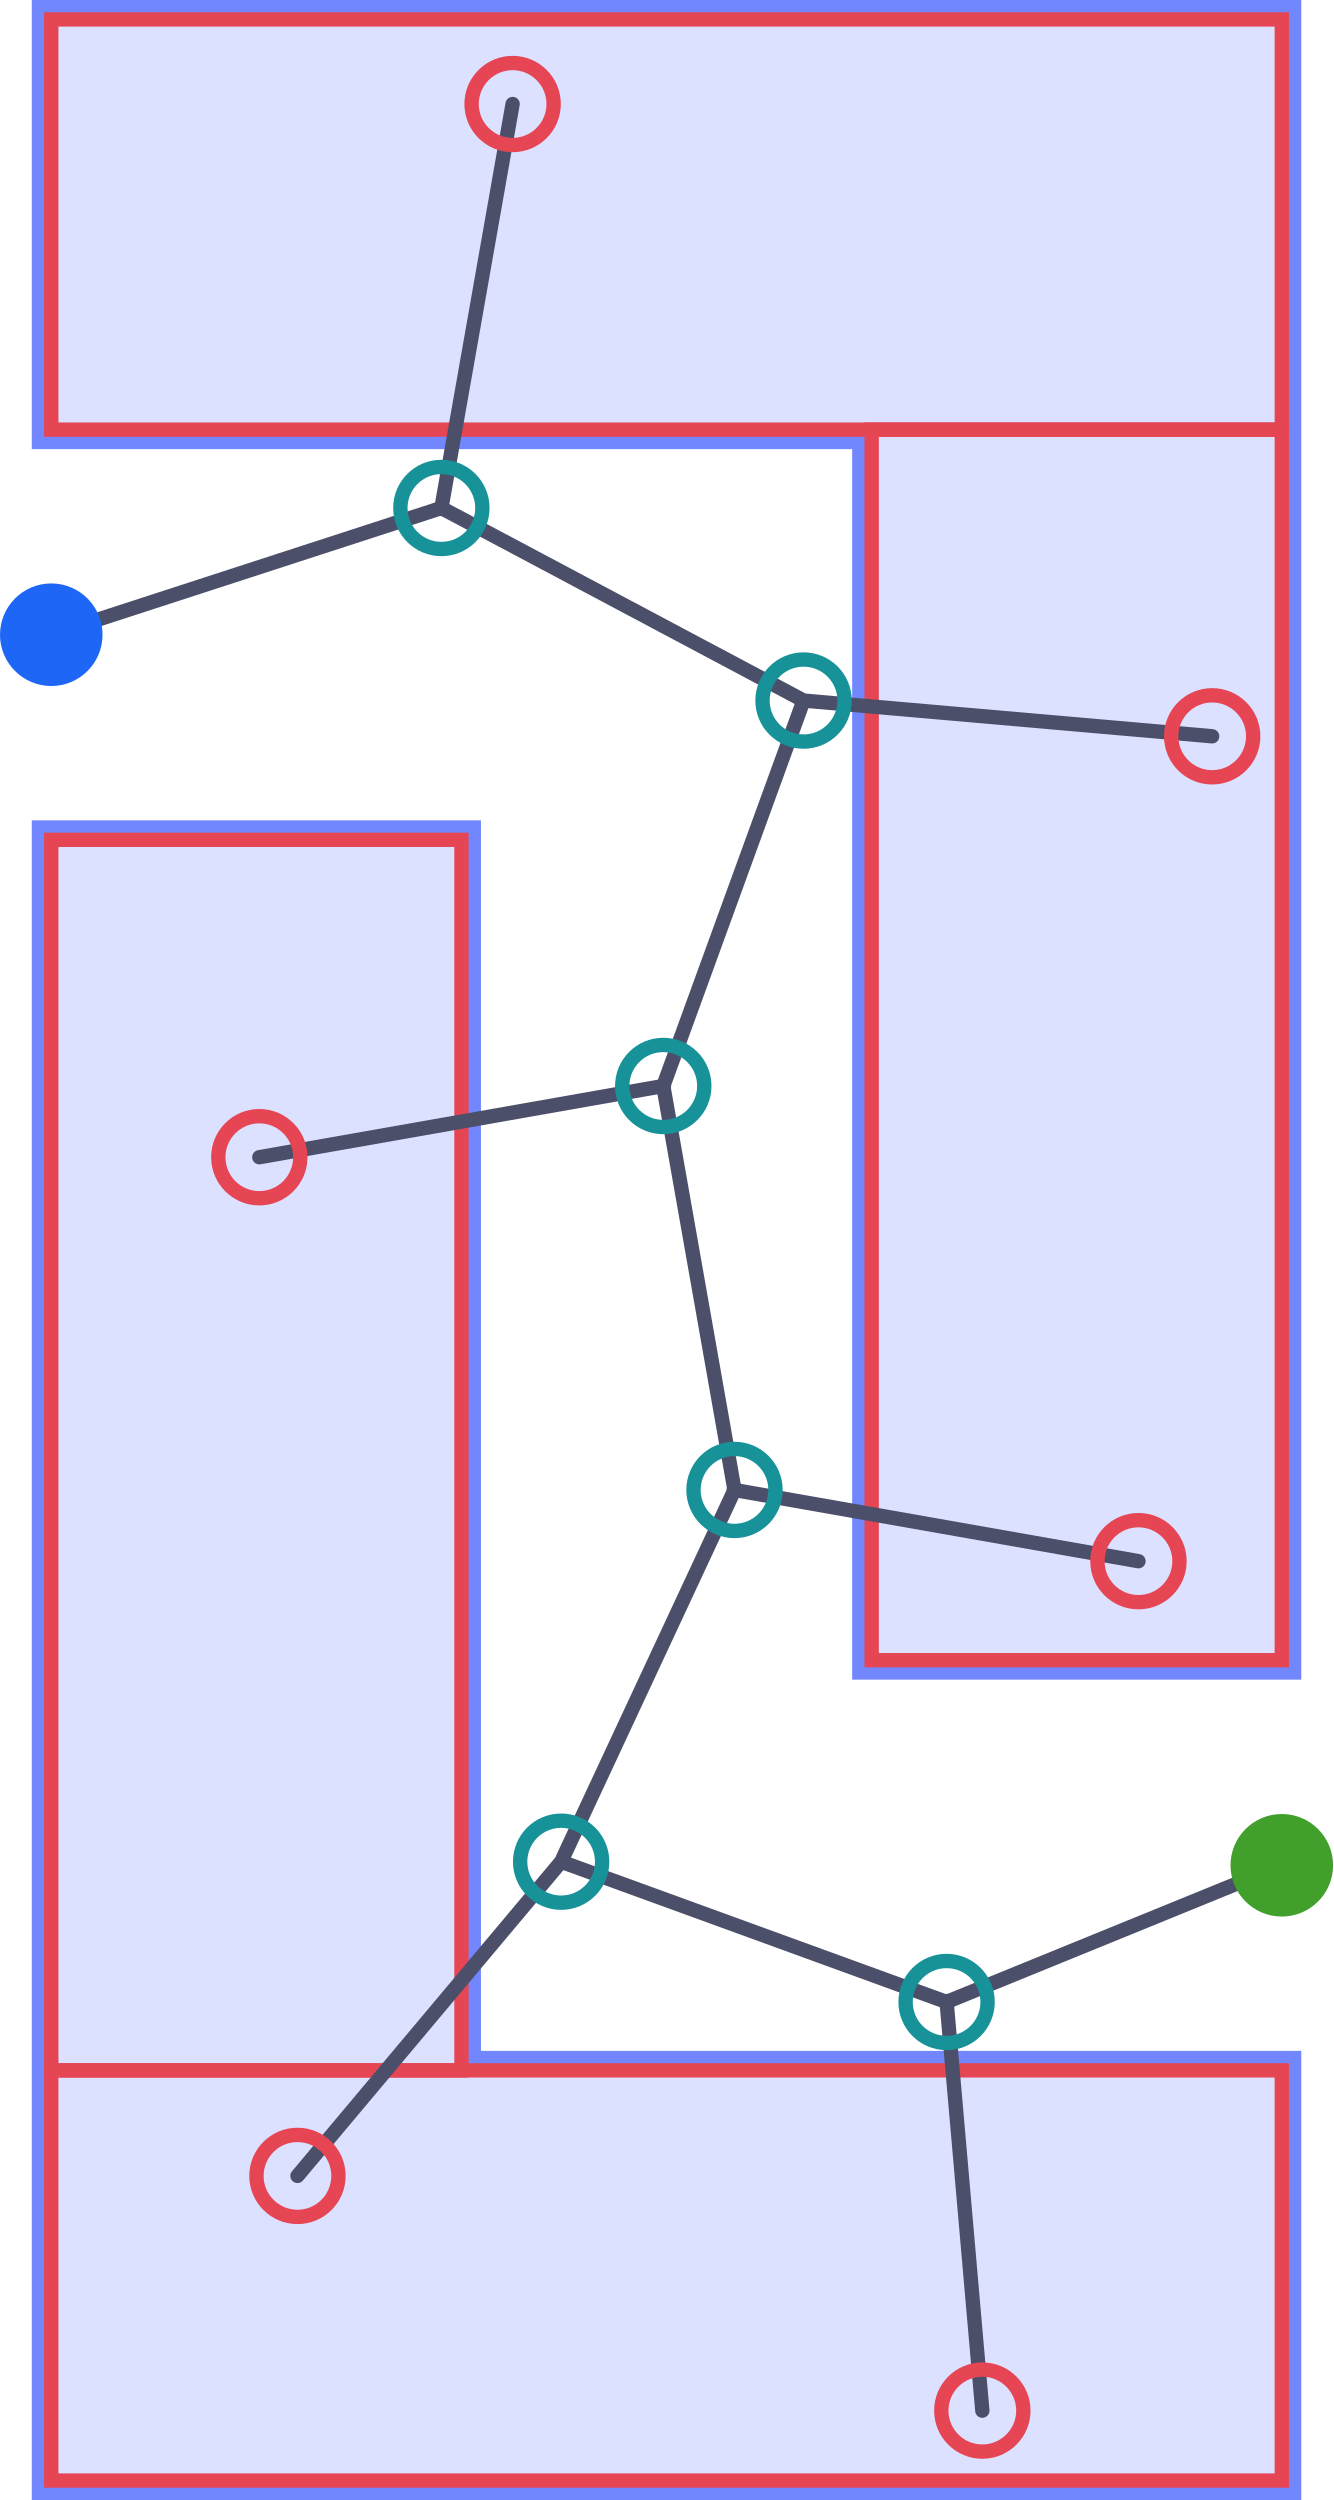
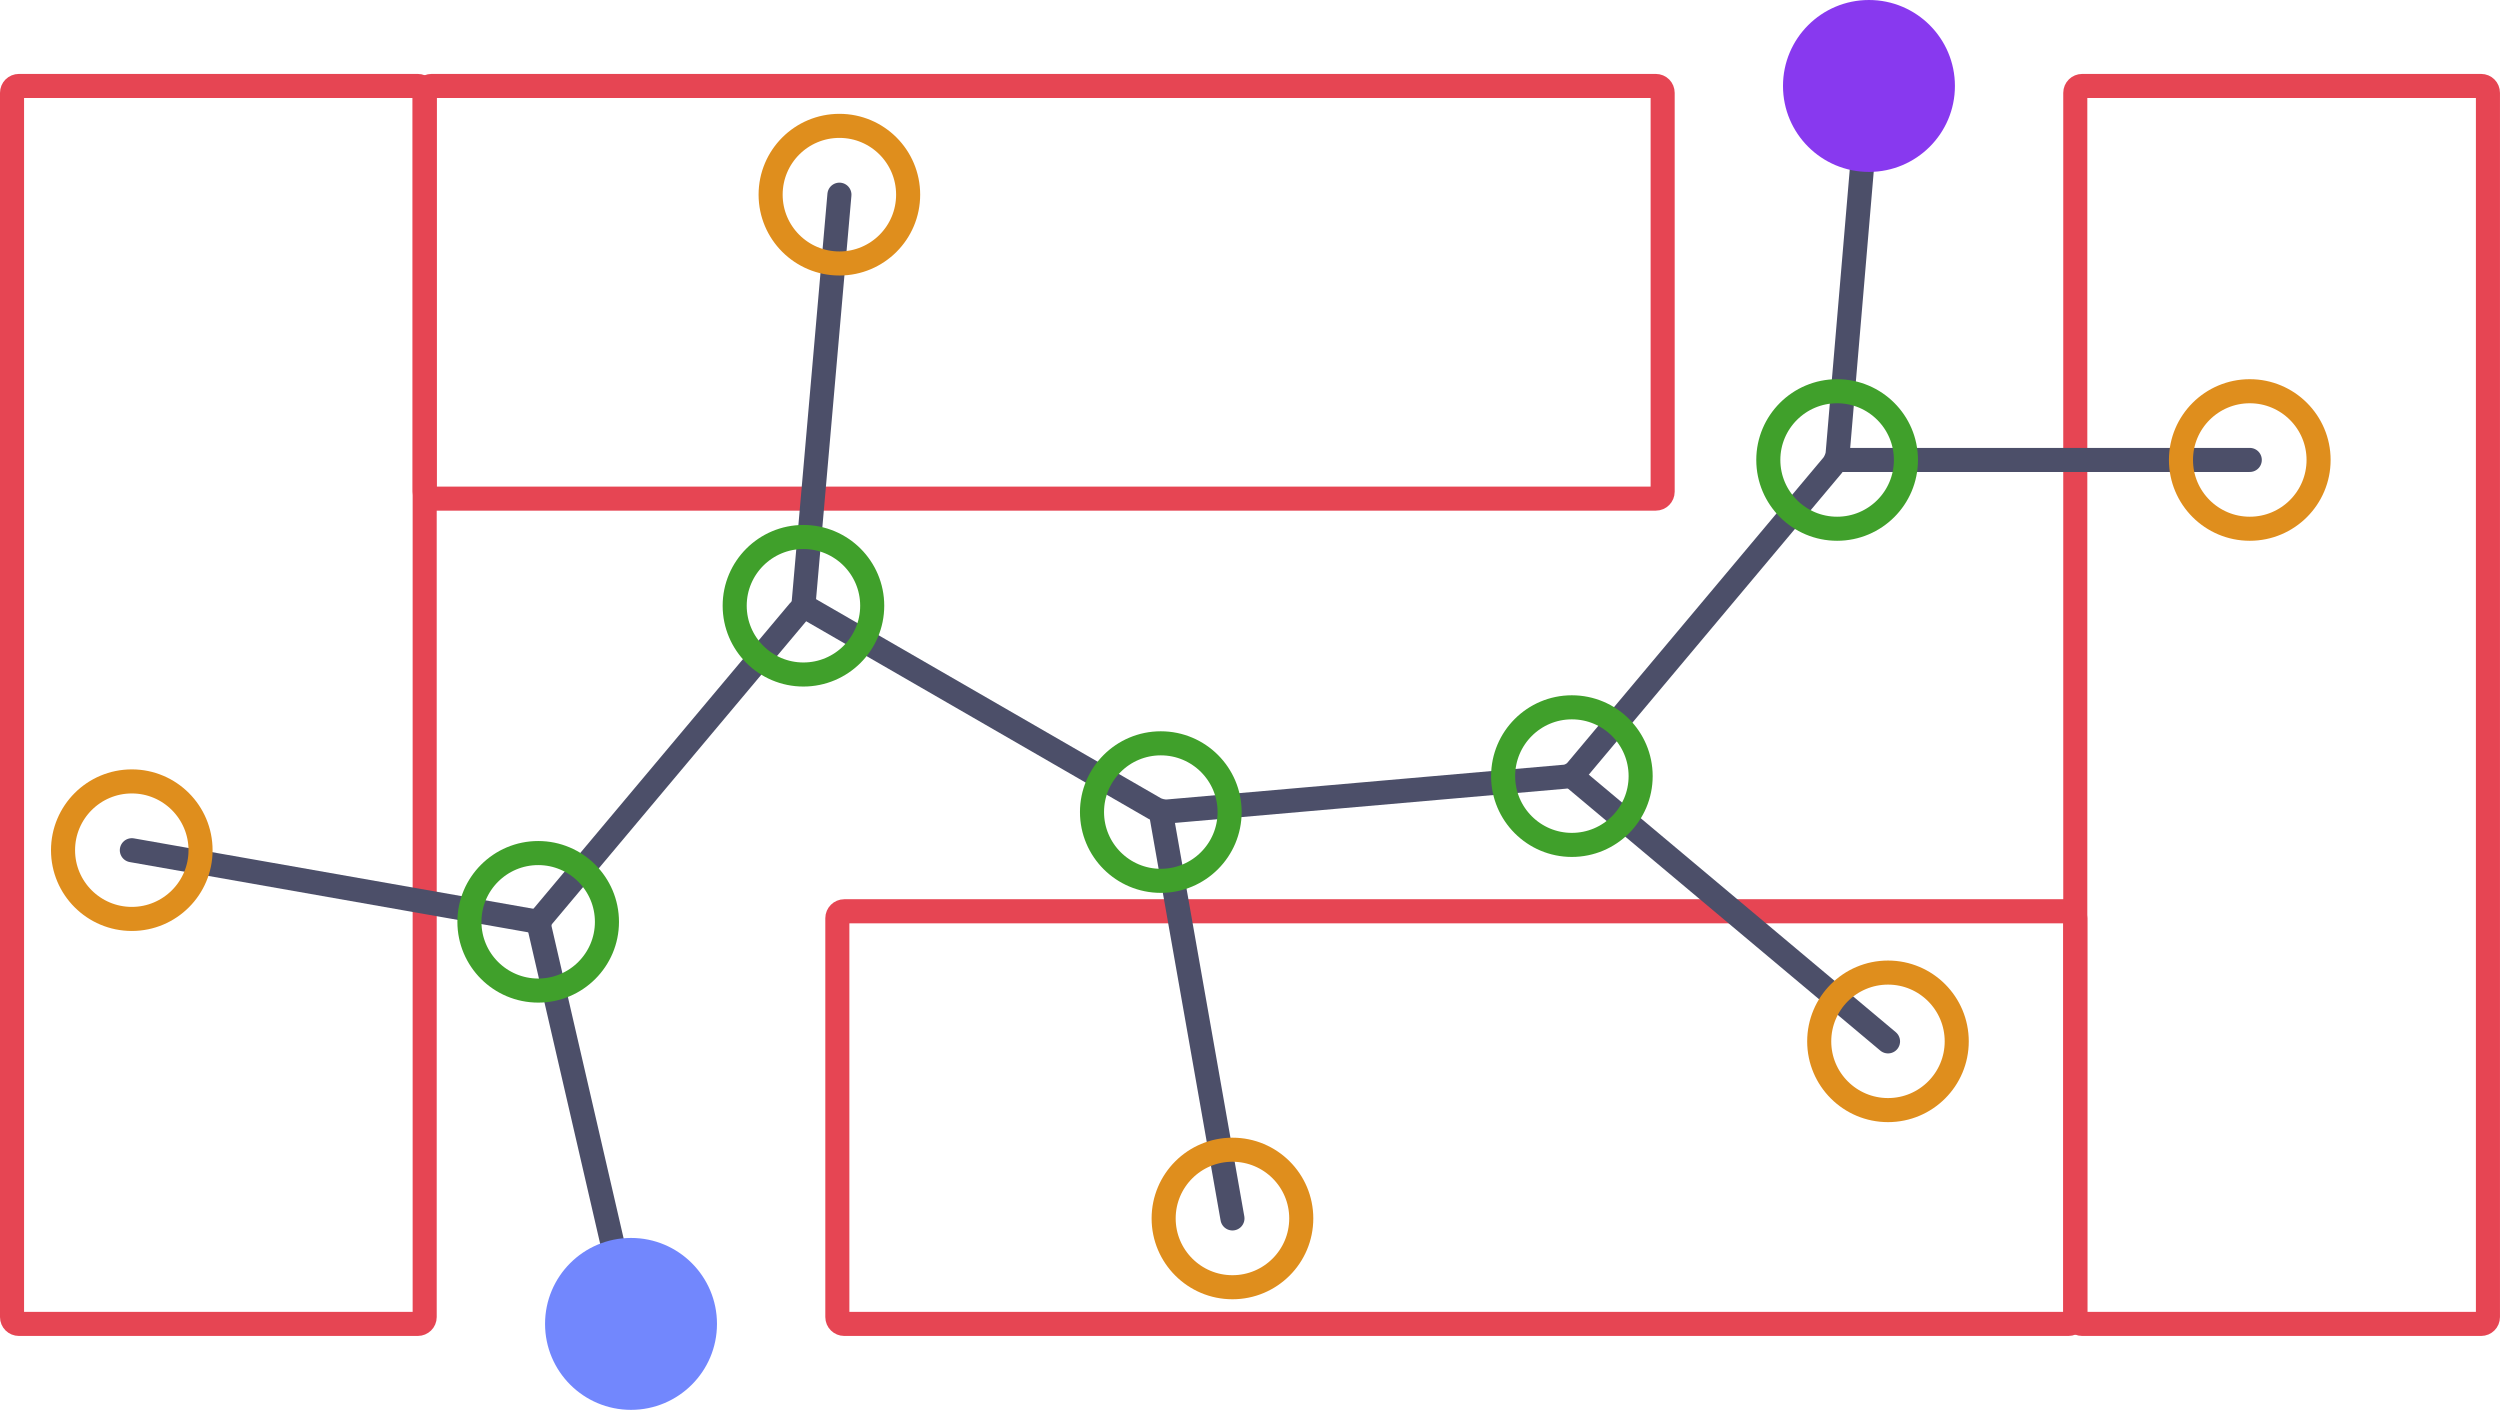
- <svg xmlns="http://www.w3.org/2000/svg" width="92.13" height="172.77" viewBox="0 0 92.13 172.77">
+ <svg xmlns="http://www.w3.org/2000/svg" width="103.04" height="58.11" viewBox="0 0 103.04 58.11">
  <defs>
    <clipPath id="clip-0">
-       <path clip-rule="nonzero" d="M 2 57 L 90 57 L 90 172.77 L 2 172.77 Z M 2 57 " />
+       <path clip-rule="nonzero" d="M 0 0 L 32 0 L 32 58.109 L 0 58.109 Z M 0 0 " />
    </clipPath>
    <clipPath id="clip-1">
-       <path clip-rule="nonzero" d="M 2 56 L 90 56 L 90 172.77 L 2 172.77 Z M 2 56 " />
+       <path clip-rule="nonzero" d="M 20 23 L 100 23 L 100 58.109 L 20 58.109 Z M 20 23 " />
    </clipPath>
    <clipPath id="clip-2">
-       <path clip-rule="nonzero" d="M 0 21 L 92.129 21 L 92.129 153 L 0 153 Z M 0 21 " />
+       <path clip-rule="nonzero" d="M 71 0 L 103.039 0 L 103.039 58.109 L 71 58.109 Z M 71 0 " />
    </clipPath>
    <clipPath id="clip-3">
-       <path clip-rule="nonzero" d="M 41 34 L 92.129 34 L 92.129 65 L 41 65 Z M 41 34 " />
+       <path clip-rule="nonzero" d="M 8 0 L 92 0 L 92 58.109 L 8 58.109 Z M 8 0 " />
    </clipPath>
    <clipPath id="clip-4">
-       <path clip-rule="nonzero" d="M 66 34 L 92.129 34 L 92.129 68 L 66 68 Z M 66 34 " />
+       <path clip-rule="nonzero" d="M 33 19 L 65 19 L 65 58.109 L 33 58.109 Z M 33 19 " />
    </clipPath>
    <clipPath id="clip-5">
-       <path clip-rule="nonzero" d="M 36 88 L 92.129 88 L 92.129 122 L 36 122 Z M 36 88 " />
+       <path clip-rule="nonzero" d="M 33 33 L 68 33 L 68 58.109 L 33 58.109 Z M 33 33 " />
    </clipPath>
    <clipPath id="clip-6">
-       <path clip-rule="nonzero" d="M 61 91 L 92.129 91 L 92.129 125 L 61 125 Z M 61 91 " />
+       <path clip-rule="nonzero" d="M 60 26 L 95 26 L 95 58.109 L 60 58.109 Z M 60 26 " />
    </clipPath>
    <clipPath id="clip-7">
-       <path clip-rule="nonzero" d="M 51 124 L 82 124 L 82 172.77 L 51 172.77 Z M 51 124 " />
+       <path clip-rule="nonzero" d="M 75 2 L 103.039 2 L 103.039 36 L 75 36 Z M 75 2 " />
    </clipPath>
    <clipPath id="clip-8">
-       <path clip-rule="nonzero" d="M 51 149 L 85 149 L 85 172.77 L 51 172.77 Z M 51 149 " />
-     </clipPath>
-     <clipPath id="clip-9">
-       <path clip-rule="nonzero" d="M 85 125 L 92.129 125 L 92.129 133 L 85 133 Z M 85 125 " />
+       <path clip-rule="nonzero" d="M 22 51 L 30 51 L 30 58.109 L 22 58.109 Z M 22 51 " />
    </clipPath>
  </defs>
-   <path fill-rule="nonzero" fill="rgb(86.176%, 88.234%, 99.805%)" fill-opacity="1" stroke-width="0.992" stroke-linecap="round" stroke-linejoin="miter" stroke="rgb(44.707%, 52.939%, 99.216%)" stroke-opacity="1" stroke-miterlimit="10" d="M -0.852 29.196 L 85.89 29.196 L 85.89 -85.89 L 55.843 -85.89 L 55.843 -0.851 L -0.852 -0.851 Z M -0.852 29.196 " transform="matrix(1, 0, 0, -1, 3.54327, 29.69199)" />
  <g clip-path="url(#clip-0)">
-     <path fill-rule="nonzero" fill="rgb(86.176%, 88.234%, 99.805%)" fill-opacity="1" d="M 2.691 57.188 L 32.742 57.188 L 32.742 142.227 L 89.434 142.227 L 89.434 172.277 L 2.691 172.277 Z M 2.691 57.188 " />
+     <path fill="none" stroke-width="0.992" stroke-linecap="round" stroke-linejoin="miter" stroke="rgb(90.195%, 27.06%, 32.549%)" stroke-opacity="1" stroke-miterlimit="10" d="M -0.285 0 L -16.723 0 C -16.883 0 -17.008 0.125 -17.008 0.282 L -17.008 50.739 C -17.008 50.899 -16.883 51.024 -16.723 51.024 L -0.285 51.024 C -0.129 51.024 0 50.899 0 50.739 L 0 0.282 C 0 0.125 -0.129 0 -0.285 0 Z M -0.285 0 " transform="matrix(1, 0, 0, -1, 17.50384, 54.56672)" />
  </g>
+   <path fill="none" stroke-width="0.992" stroke-linecap="round" stroke-linejoin="miter" stroke="rgb(90.195%, 27.06%, 32.549%)" stroke-opacity="1" stroke-miterlimit="10" d="M 0.285 34.016 L 50.742 34.016 C 50.899 34.016 51.024 34.145 51.024 34.301 L 51.024 50.739 C 51.024 50.899 50.899 51.024 50.742 51.024 L 0.285 51.024 C 0.125 51.024 0 50.899 0 50.739 L 0 34.301 C 0 34.145 0.125 34.016 0.285 34.016 Z M 0.285 34.016 " transform="matrix(1, 0, 0, -1, 17.50384, 54.56672)" />
  <g clip-path="url(#clip-1)">
-     <path fill="none" stroke-width="0.992" stroke-linecap="round" stroke-linejoin="miter" stroke="rgb(44.707%, 52.939%, 99.216%)" stroke-opacity="1" stroke-miterlimit="10" d="M -0.852 -27.496 L 29.199 -27.496 L 29.199 -112.535 L 85.89 -112.535 L 85.89 -142.585 L -0.852 -142.585 Z M -0.852 -27.496 " transform="matrix(1, 0, 0, -1, 3.54327, 29.69199)" />
+     <path fill="none" stroke-width="0.992" stroke-linecap="round" stroke-linejoin="miter" stroke="rgb(90.195%, 27.06%, 32.549%)" stroke-opacity="1" stroke-miterlimit="10" d="M 17.293 0 L 67.75 0 C 67.906 0 68.031 0.125 68.031 0.282 L 68.031 16.723 C 68.031 16.879 67.906 17.008 67.75 17.008 L 17.293 17.008 C 17.137 17.008 17.008 16.879 17.008 16.723 L 17.008 0.282 C 17.008 0.125 17.137 0 17.293 0 Z M 17.293 0 " transform="matrix(1, 0, 0, -1, 17.50384, 54.56672)" />
  </g>
-   <path fill="none" stroke-width="0.992" stroke-linecap="round" stroke-linejoin="miter" stroke="rgb(90.195%, 27.06%, 32.549%)" stroke-opacity="1" stroke-miterlimit="10" d="M -0 0.001 L -0 28.348 L 85.039 28.348 L 85.039 0.001 Z M -0 0.001 " transform="matrix(1, 0, 0, -1, 3.54327, 29.69199)" />
-   <path fill="none" stroke-width="0.992" stroke-linecap="round" stroke-linejoin="miter" stroke="rgb(90.195%, 27.06%, 32.549%)" stroke-opacity="1" stroke-miterlimit="10" d="M 56.695 0.001 L 56.695 -85.038 L 85.039 -85.038 L 85.039 0.001 Z M 56.695 0.001 " transform="matrix(1, 0, 0, -1, 3.54327, 29.69199)" />
-   <path fill="none" stroke-width="0.992" stroke-linecap="round" stroke-linejoin="miter" stroke="rgb(90.195%, 27.06%, 32.549%)" stroke-opacity="1" stroke-miterlimit="10" d="M -0 -28.347 L -0 -113.386 L 28.347 -113.386 L 28.347 -28.347 Z M -0 -28.347 " transform="matrix(1, 0, 0, -1, 3.54327, 29.69199)" />
-   <path fill="none" stroke-width="0.992" stroke-linecap="round" stroke-linejoin="miter" stroke="rgb(90.195%, 27.06%, 32.549%)" stroke-opacity="1" stroke-miterlimit="10" d="M -0 -113.386 L -0 -141.734 L 85.039 -141.734 L 85.039 -113.386 Z M -0 -113.386 " transform="matrix(1, 0, 0, -1, 3.54327, 29.69199)" />
  <g clip-path="url(#clip-2)">
-     <path fill="none" stroke-width="0.992" stroke-linecap="round" stroke-linejoin="miter" stroke="rgb(29.805%, 30.98%, 41.176%)" stroke-opacity="1" stroke-miterlimit="10" d="M -0 -14.175 L 26.691 -5.499 C 26.84 -5.453 27.07 -5.472 27.211 -5.546 L 51.738 -18.589 C 51.875 -18.663 51.945 -18.839 51.89 -18.988 L 42.39 -45.093 C 42.336 -45.238 42.316 -45.484 42.343 -45.636 L 47.168 -72.996 C 47.195 -73.152 47.16 -73.39 47.097 -73.531 L 35.355 -98.71 C 35.289 -98.851 35.355 -99.011 35.504 -99.062 L 61.605 -108.566 C 61.754 -108.617 61.992 -108.613 62.136 -108.554 L 85.039 -99.214 " transform="matrix(1, 0, 0, -1, 3.54327, 29.69199)" />
+     <path fill="none" stroke-width="0.992" stroke-linecap="round" stroke-linejoin="miter" stroke="rgb(90.195%, 27.06%, 32.549%)" stroke-opacity="1" stroke-miterlimit="10" d="M 68.316 0 L 84.758 0 C 84.914 0 85.039 0.125 85.039 0.282 L 85.039 50.739 C 85.039 50.899 84.914 51.024 84.758 51.024 L 68.316 51.024 C 68.16 51.024 68.031 50.899 68.031 50.739 L 68.031 0.282 C 68.031 0.125 68.16 0 68.316 0 Z M 68.316 0 " transform="matrix(1, 0, 0, -1, 17.50384, 54.56672)" />
  </g>
-   <path fill="none" stroke-width="0.992" stroke-linecap="round" stroke-linejoin="miter" stroke="rgb(29.805%, 30.98%, 41.176%)" stroke-opacity="1" stroke-miterlimit="10" d="M 26.961 -5.413 L 31.883 22.504 " transform="matrix(1, 0, 0, -1, 3.54327, 29.69199)" />
-   <path fill="none" stroke-width="0.992" stroke-linecap="round" stroke-linejoin="miter" stroke="rgb(90.195%, 27.06%, 32.549%)" stroke-opacity="1" stroke-miterlimit="10" d="M 34.718 22.504 C 34.718 24.067 33.449 25.337 31.883 25.337 C 30.316 25.337 29.047 24.067 29.047 22.504 C 29.047 20.938 30.316 19.669 31.883 19.669 C 33.449 19.669 34.718 20.938 34.718 22.504 Z M 34.718 22.504 " transform="matrix(1, 0, 0, -1, 3.54327, 29.69199)" />
  <g clip-path="url(#clip-3)">
-     <path fill="none" stroke-width="0.992" stroke-linecap="round" stroke-linejoin="miter" stroke="rgb(29.805%, 30.98%, 41.176%)" stroke-opacity="1" stroke-miterlimit="10" d="M 51.988 -18.722 L 80.226 -21.191 " transform="matrix(1, 0, 0, -1, 3.54327, 29.69199)" />
+     <path fill="none" stroke-width="0.992" stroke-linecap="round" stroke-linejoin="miter" stroke="rgb(29.805%, 30.98%, 41.176%)" stroke-opacity="1" stroke-miterlimit="10" d="M 8.504 0 L 4.742 16.297 C 4.707 16.45 4.758 16.668 4.859 16.789 L 15.43 29.383 C 15.527 29.504 15.719 29.535 15.856 29.457 L 30.094 21.239 C 30.231 21.16 30.465 21.106 30.621 21.121 L 47 22.555 C 47.156 22.567 47.363 22.676 47.465 22.797 L 58.031 35.391 C 58.133 35.512 58.227 35.735 58.238 35.891 L 59.527 51.024 " transform="matrix(1, 0, 0, -1, 17.50384, 54.56672)" />
  </g>
+   <path fill="none" stroke-width="0.992" stroke-linecap="round" stroke-linejoin="miter" stroke="rgb(29.805%, 30.98%, 41.176%)" stroke-opacity="1" stroke-miterlimit="10" d="M 4.68 16.571 L -12.07 19.524 " transform="matrix(1, 0, 0, -1, 17.50384, 54.56672)" />
+   <path fill="none" stroke-width="0.992" stroke-linecap="round" stroke-linejoin="miter" stroke="rgb(87.45%, 55.684%, 11.374%)" stroke-opacity="1" stroke-miterlimit="10" d="M -9.238 19.524 C -9.238 21.09 -10.508 22.36 -12.07 22.36 C -13.637 22.36 -14.906 21.09 -14.906 19.524 C -14.906 17.961 -13.637 16.692 -12.07 16.692 C -10.508 16.692 -9.238 17.961 -9.238 19.524 Z M -9.238 19.524 " transform="matrix(1, 0, 0, -1, 17.50384, 54.56672)" />
+   <path fill="none" stroke-width="0.992" stroke-linecap="round" stroke-linejoin="miter" stroke="rgb(29.805%, 30.98%, 41.176%)" stroke-opacity="1" stroke-miterlimit="10" d="M 15.609 29.602 L 17.094 46.543 " transform="matrix(1, 0, 0, -1, 17.50384, 54.56672)" />
+   <path fill="none" stroke-width="0.992" stroke-linecap="round" stroke-linejoin="miter" stroke="rgb(87.45%, 55.684%, 11.374%)" stroke-opacity="1" stroke-miterlimit="10" d="M 19.926 46.543 C 19.926 48.11 18.66 49.379 17.094 49.379 C 15.527 49.379 14.258 48.11 14.258 46.543 C 14.258 44.977 15.527 43.707 17.094 43.707 C 18.66 43.707 19.926 44.977 19.926 46.543 Z M 19.926 46.543 " transform="matrix(1, 0, 0, -1, 17.50384, 54.56672)" />
  <g clip-path="url(#clip-4)">
-     <path fill="none" stroke-width="0.992" stroke-linecap="round" stroke-linejoin="miter" stroke="rgb(90.195%, 27.06%, 32.549%)" stroke-opacity="1" stroke-miterlimit="10" d="M 83.062 -21.191 C 83.062 -19.628 81.793 -18.359 80.226 -18.359 C 78.66 -18.359 77.394 -19.628 77.394 -21.191 C 77.394 -22.757 78.66 -24.027 80.226 -24.027 C 81.793 -24.027 83.062 -22.757 83.062 -21.191 Z M 83.062 -21.191 " transform="matrix(1, 0, 0, -1, 3.54327, 29.69199)" />
+     <path fill="none" stroke-width="0.992" stroke-linecap="round" stroke-linejoin="miter" stroke="rgb(29.805%, 30.98%, 41.176%)" stroke-opacity="1" stroke-miterlimit="10" d="M 30.34 21.098 L 33.293 4.348 " transform="matrix(1, 0, 0, -1, 17.50384, 54.56672)" />
  </g>
-   <path fill="none" stroke-width="0.992" stroke-linecap="round" stroke-linejoin="miter" stroke="rgb(29.805%, 30.98%, 41.176%)" stroke-opacity="1" stroke-miterlimit="10" d="M 42.293 -45.359 L 14.379 -50.281 " transform="matrix(1, 0, 0, -1, 3.54327, 29.69199)" />
-   <path fill="none" stroke-width="0.992" stroke-linecap="round" stroke-linejoin="miter" stroke="rgb(90.195%, 27.06%, 32.549%)" stroke-opacity="1" stroke-miterlimit="10" d="M 17.211 -50.281 C 17.211 -48.714 15.941 -47.445 14.379 -47.445 C 12.812 -47.445 11.543 -48.714 11.543 -50.281 C 11.543 -51.847 12.812 -53.117 14.379 -53.117 C 15.941 -53.117 17.211 -51.847 17.211 -50.281 Z M 17.211 -50.281 " transform="matrix(1, 0, 0, -1, 3.54327, 29.69199)" />
  <g clip-path="url(#clip-5)">
-     <path fill="none" stroke-width="0.992" stroke-linecap="round" stroke-linejoin="miter" stroke="rgb(29.805%, 30.98%, 41.176%)" stroke-opacity="1" stroke-miterlimit="10" d="M 47.215 -73.277 L 75.133 -78.199 " transform="matrix(1, 0, 0, -1, 3.54327, 29.69199)" />
+     <path fill="none" stroke-width="0.992" stroke-linecap="round" stroke-linejoin="miter" stroke="rgb(87.45%, 55.684%, 11.374%)" stroke-opacity="1" stroke-miterlimit="10" d="M 36.129 4.348 C 36.129 5.914 34.859 7.18 33.293 7.18 C 31.727 7.18 30.457 5.914 30.457 4.348 C 30.457 2.782 31.727 1.512 33.293 1.512 C 34.859 1.512 36.129 2.782 36.129 4.348 Z M 36.129 4.348 " transform="matrix(1, 0, 0, -1, 17.50384, 54.56672)" />
  </g>
+   <path fill="none" stroke-width="0.992" stroke-linecap="round" stroke-linejoin="miter" stroke="rgb(29.805%, 30.98%, 41.176%)" stroke-opacity="1" stroke-miterlimit="10" d="M 47.281 22.578 L 60.313 11.645 " transform="matrix(1, 0, 0, -1, 17.50384, 54.56672)" />
  <g clip-path="url(#clip-6)">
-     <path fill="none" stroke-width="0.992" stroke-linecap="round" stroke-linejoin="miter" stroke="rgb(90.195%, 27.06%, 32.549%)" stroke-opacity="1" stroke-miterlimit="10" d="M 77.968 -78.199 C 77.968 -76.632 76.699 -75.363 75.133 -75.363 C 73.566 -75.363 72.297 -76.632 72.297 -78.199 C 72.297 -79.765 73.566 -81.031 75.133 -81.031 C 76.699 -81.031 77.968 -79.765 77.968 -78.199 Z M 77.968 -78.199 " transform="matrix(1, 0, 0, -1, 3.54327, 29.69199)" />
+     <path fill="none" stroke-width="0.992" stroke-linecap="round" stroke-linejoin="miter" stroke="rgb(87.45%, 55.684%, 11.374%)" stroke-opacity="1" stroke-miterlimit="10" d="M 63.145 11.645 C 63.145 13.211 61.879 14.481 60.313 14.481 C 58.746 14.481 57.477 13.211 57.477 11.645 C 57.477 10.082 58.746 8.813 60.313 8.813 C 61.879 8.813 63.145 10.082 63.145 11.645 Z M 63.145 11.645 " transform="matrix(1, 0, 0, -1, 17.50384, 54.56672)" />
  </g>
-   <path fill="none" stroke-width="0.992" stroke-linecap="round" stroke-linejoin="miter" stroke="rgb(29.805%, 30.98%, 41.176%)" stroke-opacity="1" stroke-miterlimit="10" d="M 35.234 -98.968 L 17.015 -120.679 " transform="matrix(1, 0, 0, -1, 3.54327, 29.69199)" />
-   <path fill="none" stroke-width="0.992" stroke-linecap="round" stroke-linejoin="miter" stroke="rgb(90.195%, 27.06%, 32.549%)" stroke-opacity="1" stroke-miterlimit="10" d="M 19.847 -120.679 C 19.847 -119.117 18.582 -117.847 17.015 -117.847 C 15.449 -117.847 14.179 -119.117 14.179 -120.679 C 14.179 -122.246 15.449 -123.515 17.015 -123.515 C 18.582 -123.515 19.847 -122.246 19.847 -120.679 Z M 19.847 -120.679 " transform="matrix(1, 0, 0, -1, 3.54327, 29.69199)" />
+   <path fill="none" stroke-width="0.992" stroke-linecap="round" stroke-linejoin="miter" stroke="rgb(29.805%, 30.98%, 41.176%)" stroke-opacity="1" stroke-miterlimit="10" d="M 58.215 35.61 L 75.223 35.61 " transform="matrix(1, 0, 0, -1, 17.50384, 54.56672)" />
  <g clip-path="url(#clip-7)">
-     <path fill="none" stroke-width="0.992" stroke-linecap="round" stroke-linejoin="miter" stroke="rgb(29.805%, 30.98%, 41.176%)" stroke-opacity="1" stroke-miterlimit="10" d="M 61.875 -108.663 L 64.343 -136.902 " transform="matrix(1, 0, 0, -1, 3.54327, 29.69199)" />
+     <path fill="none" stroke-width="0.992" stroke-linecap="round" stroke-linejoin="miter" stroke="rgb(87.45%, 55.684%, 11.374%)" stroke-opacity="1" stroke-miterlimit="10" d="M 78.059 35.61 C 78.059 37.172 76.789 38.442 75.223 38.442 C 73.656 38.442 72.387 37.172 72.387 35.61 C 72.387 34.043 73.656 32.774 75.223 32.774 C 76.789 32.774 78.059 34.043 78.059 35.61 Z M 78.059 35.61 " transform="matrix(1, 0, 0, -1, 17.50384, 54.56672)" />
  </g>
+   <path fill="none" stroke-width="0.992" stroke-linecap="round" stroke-linejoin="miter" stroke="rgb(25.098%, 62.746%, 16.862%)" stroke-opacity="1" stroke-miterlimit="10" d="M 7.512 16.571 C 7.512 18.137 6.242 19.407 4.68 19.407 C 3.113 19.407 1.844 18.137 1.844 16.571 C 1.844 15.008 3.113 13.739 4.68 13.739 C 6.242 13.739 7.512 15.008 7.512 16.571 Z M 7.512 16.571 " transform="matrix(1, 0, 0, -1, 17.50384, 54.56672)" />
+   <path fill="none" stroke-width="0.992" stroke-linecap="round" stroke-linejoin="miter" stroke="rgb(25.098%, 62.746%, 16.862%)" stroke-opacity="1" stroke-miterlimit="10" d="M 18.445 29.602 C 18.445 31.164 17.176 32.434 15.609 32.434 C 14.047 32.434 12.777 31.164 12.777 29.602 C 12.777 28.035 14.047 26.766 15.609 26.766 C 17.176 26.766 18.445 28.035 18.445 29.602 Z M 18.445 29.602 " transform="matrix(1, 0, 0, -1, 17.50384, 54.56672)" />
+   <path fill="none" stroke-width="0.992" stroke-linecap="round" stroke-linejoin="miter" stroke="rgb(25.098%, 62.746%, 16.862%)" stroke-opacity="1" stroke-miterlimit="10" d="M 33.176 21.098 C 33.176 22.66 31.906 23.93 30.34 23.93 C 28.774 23.93 27.504 22.66 27.504 21.098 C 27.504 19.532 28.774 18.262 30.34 18.262 C 31.906 18.262 33.176 19.532 33.176 21.098 Z M 33.176 21.098 " transform="matrix(1, 0, 0, -1, 17.50384, 54.56672)" />
+   <path fill="none" stroke-width="0.992" stroke-linecap="round" stroke-linejoin="miter" stroke="rgb(25.098%, 62.746%, 16.862%)" stroke-opacity="1" stroke-miterlimit="10" d="M 50.117 22.578 C 50.117 24.145 48.848 25.414 47.281 25.414 C 45.719 25.414 44.449 24.145 44.449 22.578 C 44.449 21.012 45.719 19.743 47.281 19.743 C 48.848 19.743 50.117 21.012 50.117 22.578 Z M 50.117 22.578 " transform="matrix(1, 0, 0, -1, 17.50384, 54.56672)" />
+   <path fill="none" stroke-width="0.992" stroke-linecap="round" stroke-linejoin="miter" stroke="rgb(25.098%, 62.746%, 16.862%)" stroke-opacity="1" stroke-miterlimit="10" d="M 61.051 35.61 C 61.051 37.172 59.781 38.442 58.215 38.442 C 56.649 38.442 55.379 37.172 55.379 35.61 C 55.379 34.043 56.649 32.774 58.215 32.774 C 59.781 32.774 61.051 34.043 61.051 35.61 Z M 61.051 35.61 " transform="matrix(1, 0, 0, -1, 17.50384, 54.56672)" />
  <g clip-path="url(#clip-8)">
-     <path fill="none" stroke-width="0.992" stroke-linecap="round" stroke-linejoin="miter" stroke="rgb(90.195%, 27.06%, 32.549%)" stroke-opacity="1" stroke-miterlimit="10" d="M 67.179 -136.902 C 67.179 -135.335 65.91 -134.066 64.343 -134.066 C 62.777 -134.066 61.508 -135.335 61.508 -136.902 C 61.508 -138.464 62.777 -139.734 64.343 -139.734 C 65.91 -139.734 67.179 -138.464 67.179 -136.902 Z M 67.179 -136.902 " transform="matrix(1, 0, 0, -1, 3.54327, 29.69199)" />
+     <path fill-rule="nonzero" fill="rgb(44.707%, 52.939%, 99.216%)" fill-opacity="1" d="M 29.551 54.566 C 29.551 52.609 27.965 51.023 26.008 51.023 C 24.051 51.023 22.465 52.609 22.465 54.566 C 22.465 56.523 24.051 58.109 26.008 58.109 C 27.965 58.109 29.551 56.523 29.551 54.566 Z M 29.551 54.566 " />
  </g>
-   <path fill="none" stroke-width="0.992" stroke-linecap="round" stroke-linejoin="miter" stroke="rgb(9.021%, 57.256%, 59.999%)" stroke-opacity="1" stroke-miterlimit="10" d="M 29.793 -5.413 C 29.793 -3.847 28.527 -2.578 26.961 -2.578 C 25.394 -2.578 24.125 -3.847 24.125 -5.413 C 24.125 -6.98 25.394 -8.249 26.961 -8.249 C 28.527 -8.249 29.793 -6.98 29.793 -5.413 Z M 29.793 -5.413 " transform="matrix(1, 0, 0, -1, 3.54327, 29.69199)" />
-   <path fill="none" stroke-width="0.992" stroke-linecap="round" stroke-linejoin="miter" stroke="rgb(9.021%, 57.256%, 59.999%)" stroke-opacity="1" stroke-miterlimit="10" d="M 54.824 -18.722 C 54.824 -17.156 53.554 -15.886 51.988 -15.886 C 50.422 -15.886 49.152 -17.156 49.152 -18.722 C 49.152 -20.288 50.422 -21.558 51.988 -21.558 C 53.554 -21.558 54.824 -20.288 54.824 -18.722 Z M 54.824 -18.722 " transform="matrix(1, 0, 0, -1, 3.54327, 29.69199)" />
-   <path fill="none" stroke-width="0.992" stroke-linecap="round" stroke-linejoin="miter" stroke="rgb(9.021%, 57.256%, 59.999%)" stroke-opacity="1" stroke-miterlimit="10" d="M 45.129 -45.359 C 45.129 -43.792 43.859 -42.523 42.293 -42.523 C 40.726 -42.523 39.457 -43.792 39.457 -45.359 C 39.457 -46.925 40.726 -48.195 42.293 -48.195 C 43.859 -48.195 45.129 -46.925 45.129 -45.359 Z M 45.129 -45.359 " transform="matrix(1, 0, 0, -1, 3.54327, 29.69199)" />
-   <path fill="none" stroke-width="0.992" stroke-linecap="round" stroke-linejoin="miter" stroke="rgb(9.021%, 57.256%, 59.999%)" stroke-opacity="1" stroke-miterlimit="10" d="M 50.05 -73.277 C 50.05 -71.71 48.781 -70.441 47.215 -70.441 C 45.648 -70.441 44.383 -71.71 44.383 -73.277 C 44.383 -74.839 45.648 -76.109 47.215 -76.109 C 48.781 -76.109 50.05 -74.839 50.05 -73.277 Z M 50.05 -73.277 " transform="matrix(1, 0, 0, -1, 3.54327, 29.69199)" />
-   <path fill="none" stroke-width="0.992" stroke-linecap="round" stroke-linejoin="miter" stroke="rgb(9.021%, 57.256%, 59.999%)" stroke-opacity="1" stroke-miterlimit="10" d="M 38.07 -98.968 C 38.07 -97.402 36.8 -96.132 35.234 -96.132 C 33.672 -96.132 32.402 -97.402 32.402 -98.968 C 32.402 -100.531 33.672 -101.8 35.234 -101.8 C 36.8 -101.8 38.07 -100.531 38.07 -98.968 Z M 38.07 -98.968 " transform="matrix(1, 0, 0, -1, 3.54327, 29.69199)" />
-   <path fill="none" stroke-width="0.992" stroke-linecap="round" stroke-linejoin="miter" stroke="rgb(9.021%, 57.256%, 59.999%)" stroke-opacity="1" stroke-miterlimit="10" d="M 64.707 -108.663 C 64.707 -107.097 63.437 -105.828 61.875 -105.828 C 60.308 -105.828 59.039 -107.097 59.039 -108.663 C 59.039 -110.226 60.308 -111.496 61.875 -111.496 C 63.437 -111.496 64.707 -110.226 64.707 -108.663 Z M 64.707 -108.663 " transform="matrix(1, 0, 0, -1, 3.54327, 29.69199)" />
-   <path fill-rule="nonzero" fill="rgb(11.765%, 39.999%, 96.077%)" fill-opacity="1" d="M 7.086 43.867 C 7.086 41.91 5.5 40.32 3.543 40.32 C 1.586 40.32 0 41.91 0 43.867 C 0 45.82 1.586 47.41 3.543 47.41 C 5.5 47.41 7.086 45.82 7.086 43.867 Z M 7.086 43.867 " />
-   <g clip-path="url(#clip-9)">
-     <path fill-rule="nonzero" fill="rgb(25.098%, 62.746%, 16.862%)" fill-opacity="1" d="M 92.125 128.906 C 92.125 126.949 90.539 125.363 88.582 125.363 C 86.625 125.363 85.039 126.949 85.039 128.906 C 85.039 130.863 86.625 132.449 88.582 132.449 C 90.539 132.449 92.125 130.863 92.125 128.906 Z M 92.125 128.906 " />
-   </g>
+   <path fill-rule="nonzero" fill="rgb(53.333%, 22.353%, 93.726%)" fill-opacity="1" d="M 80.574 3.543 C 80.574 1.586 78.988 0 77.031 0 C 75.074 0 73.488 1.586 73.488 3.543 C 73.488 5.5 75.074 7.086 77.031 7.086 C 78.988 7.086 80.574 5.5 80.574 3.543 Z M 80.574 3.543 " />
</svg>
